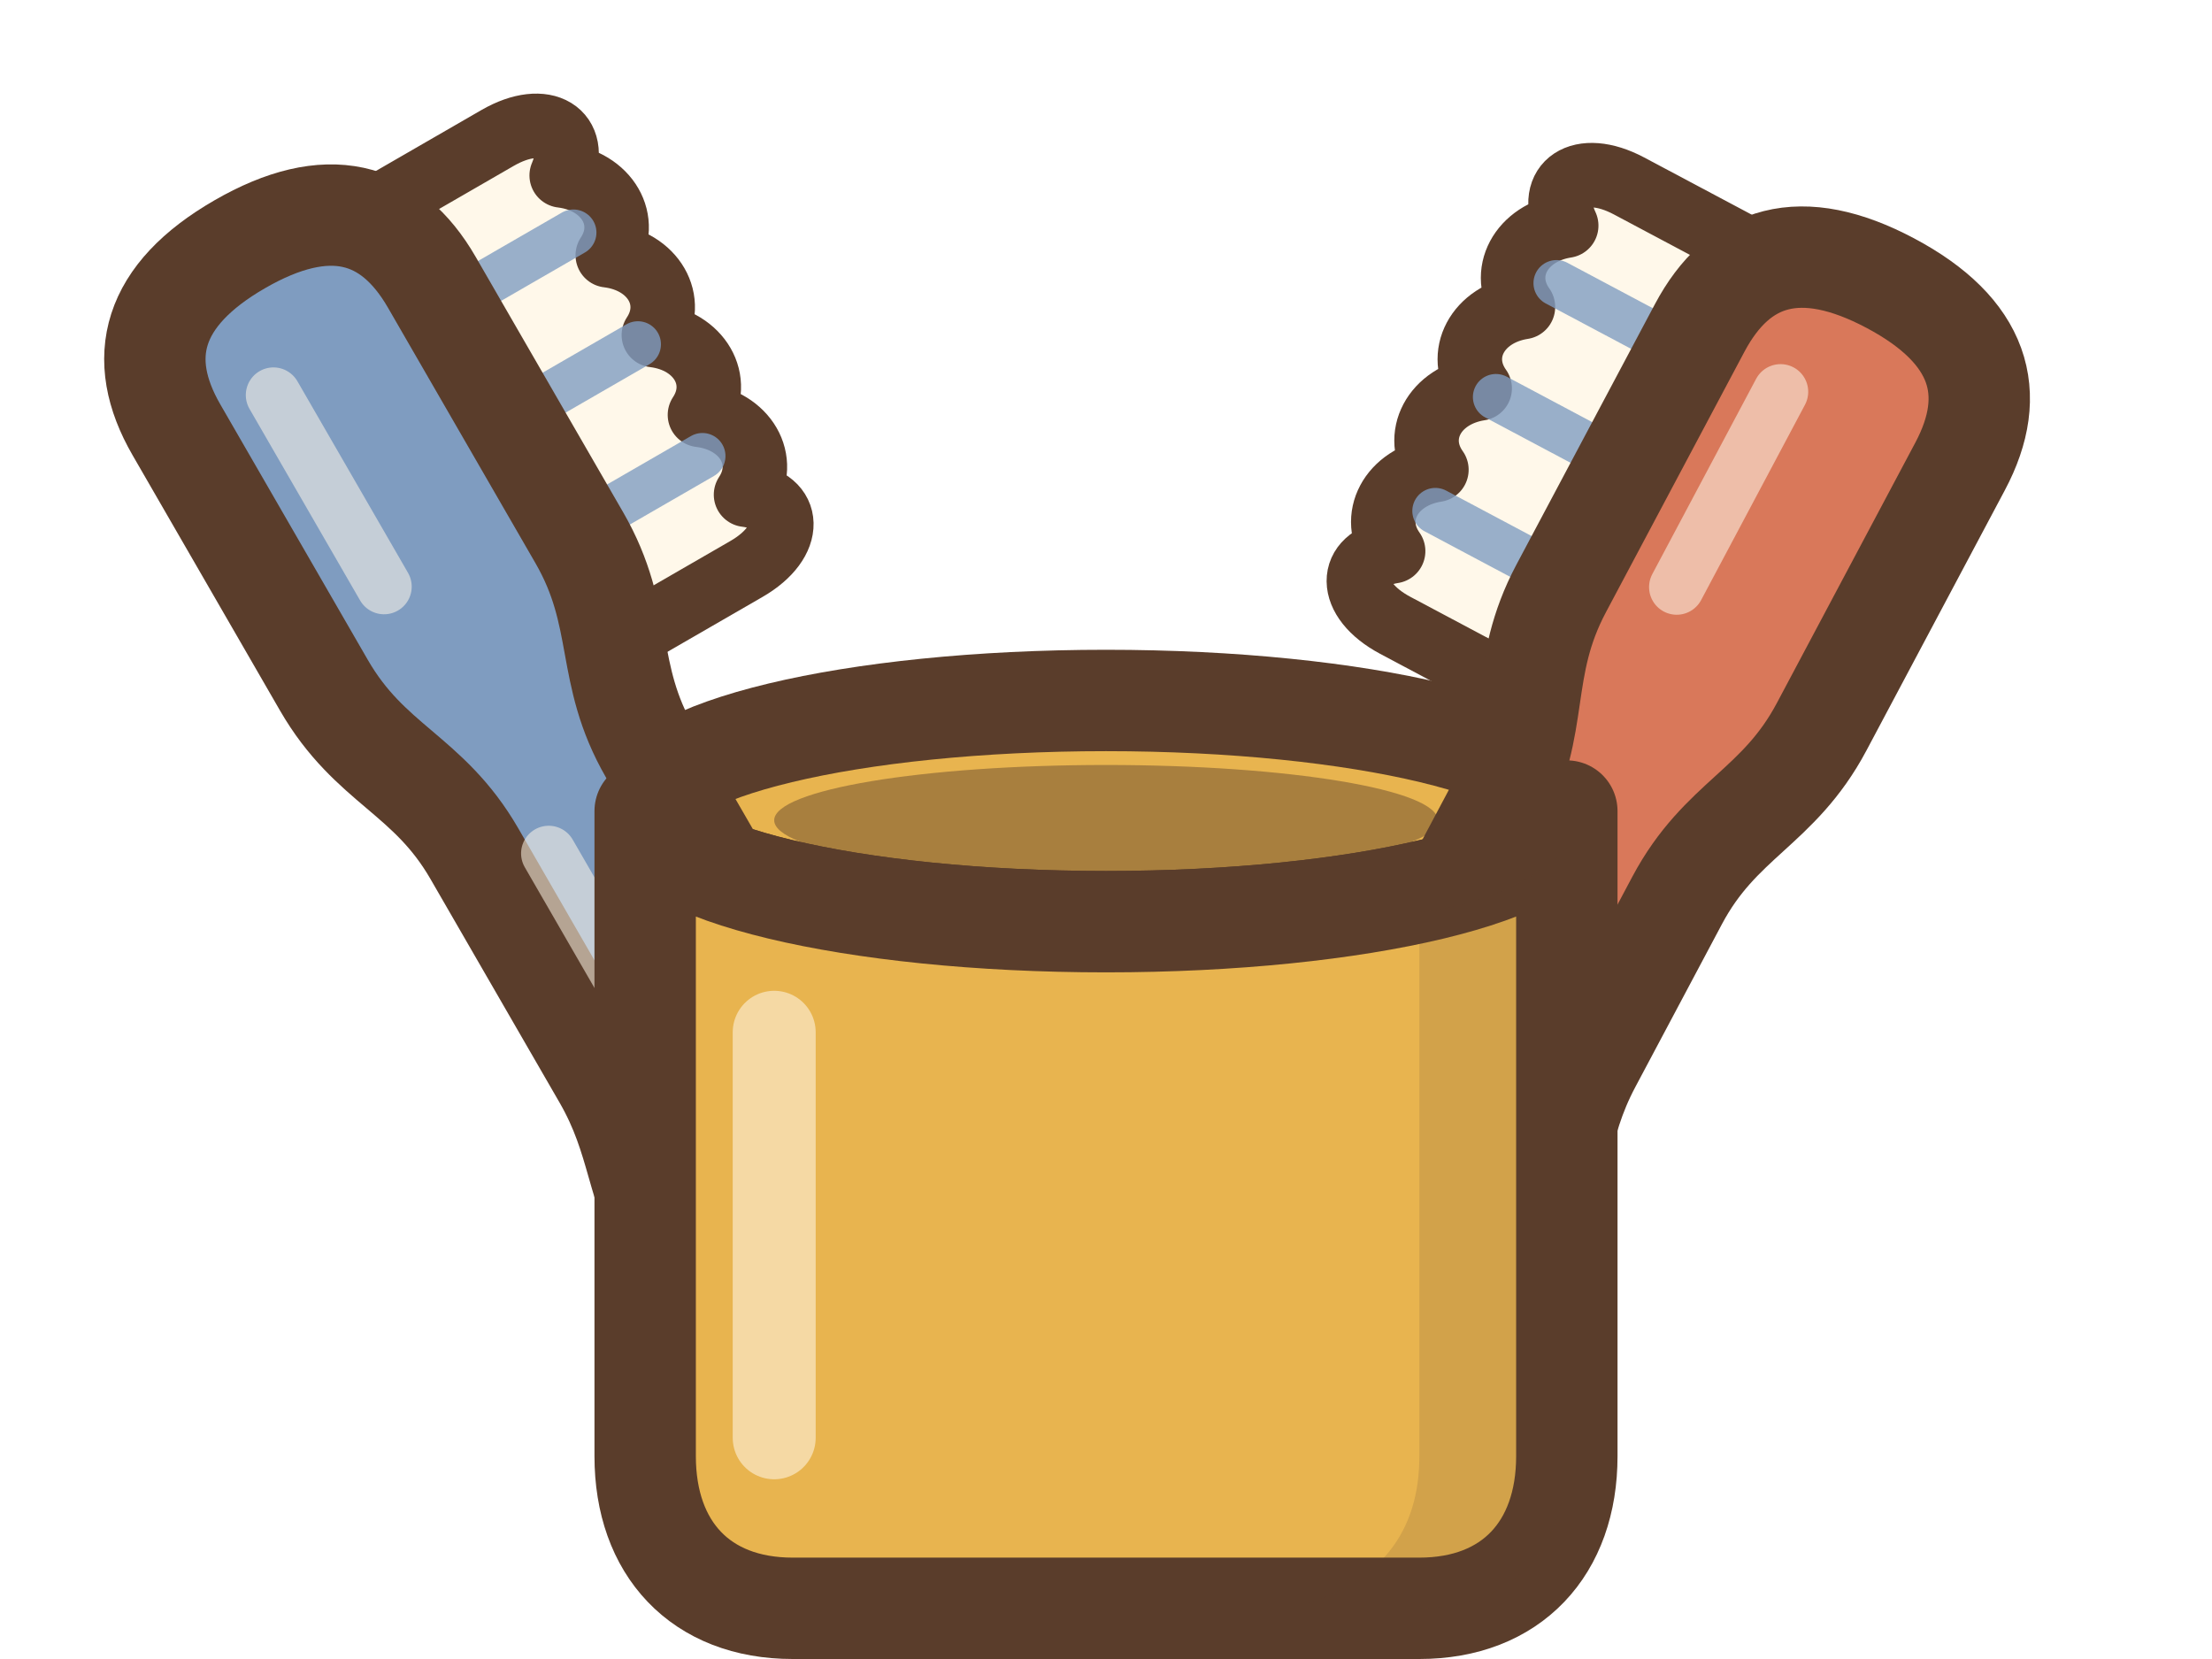
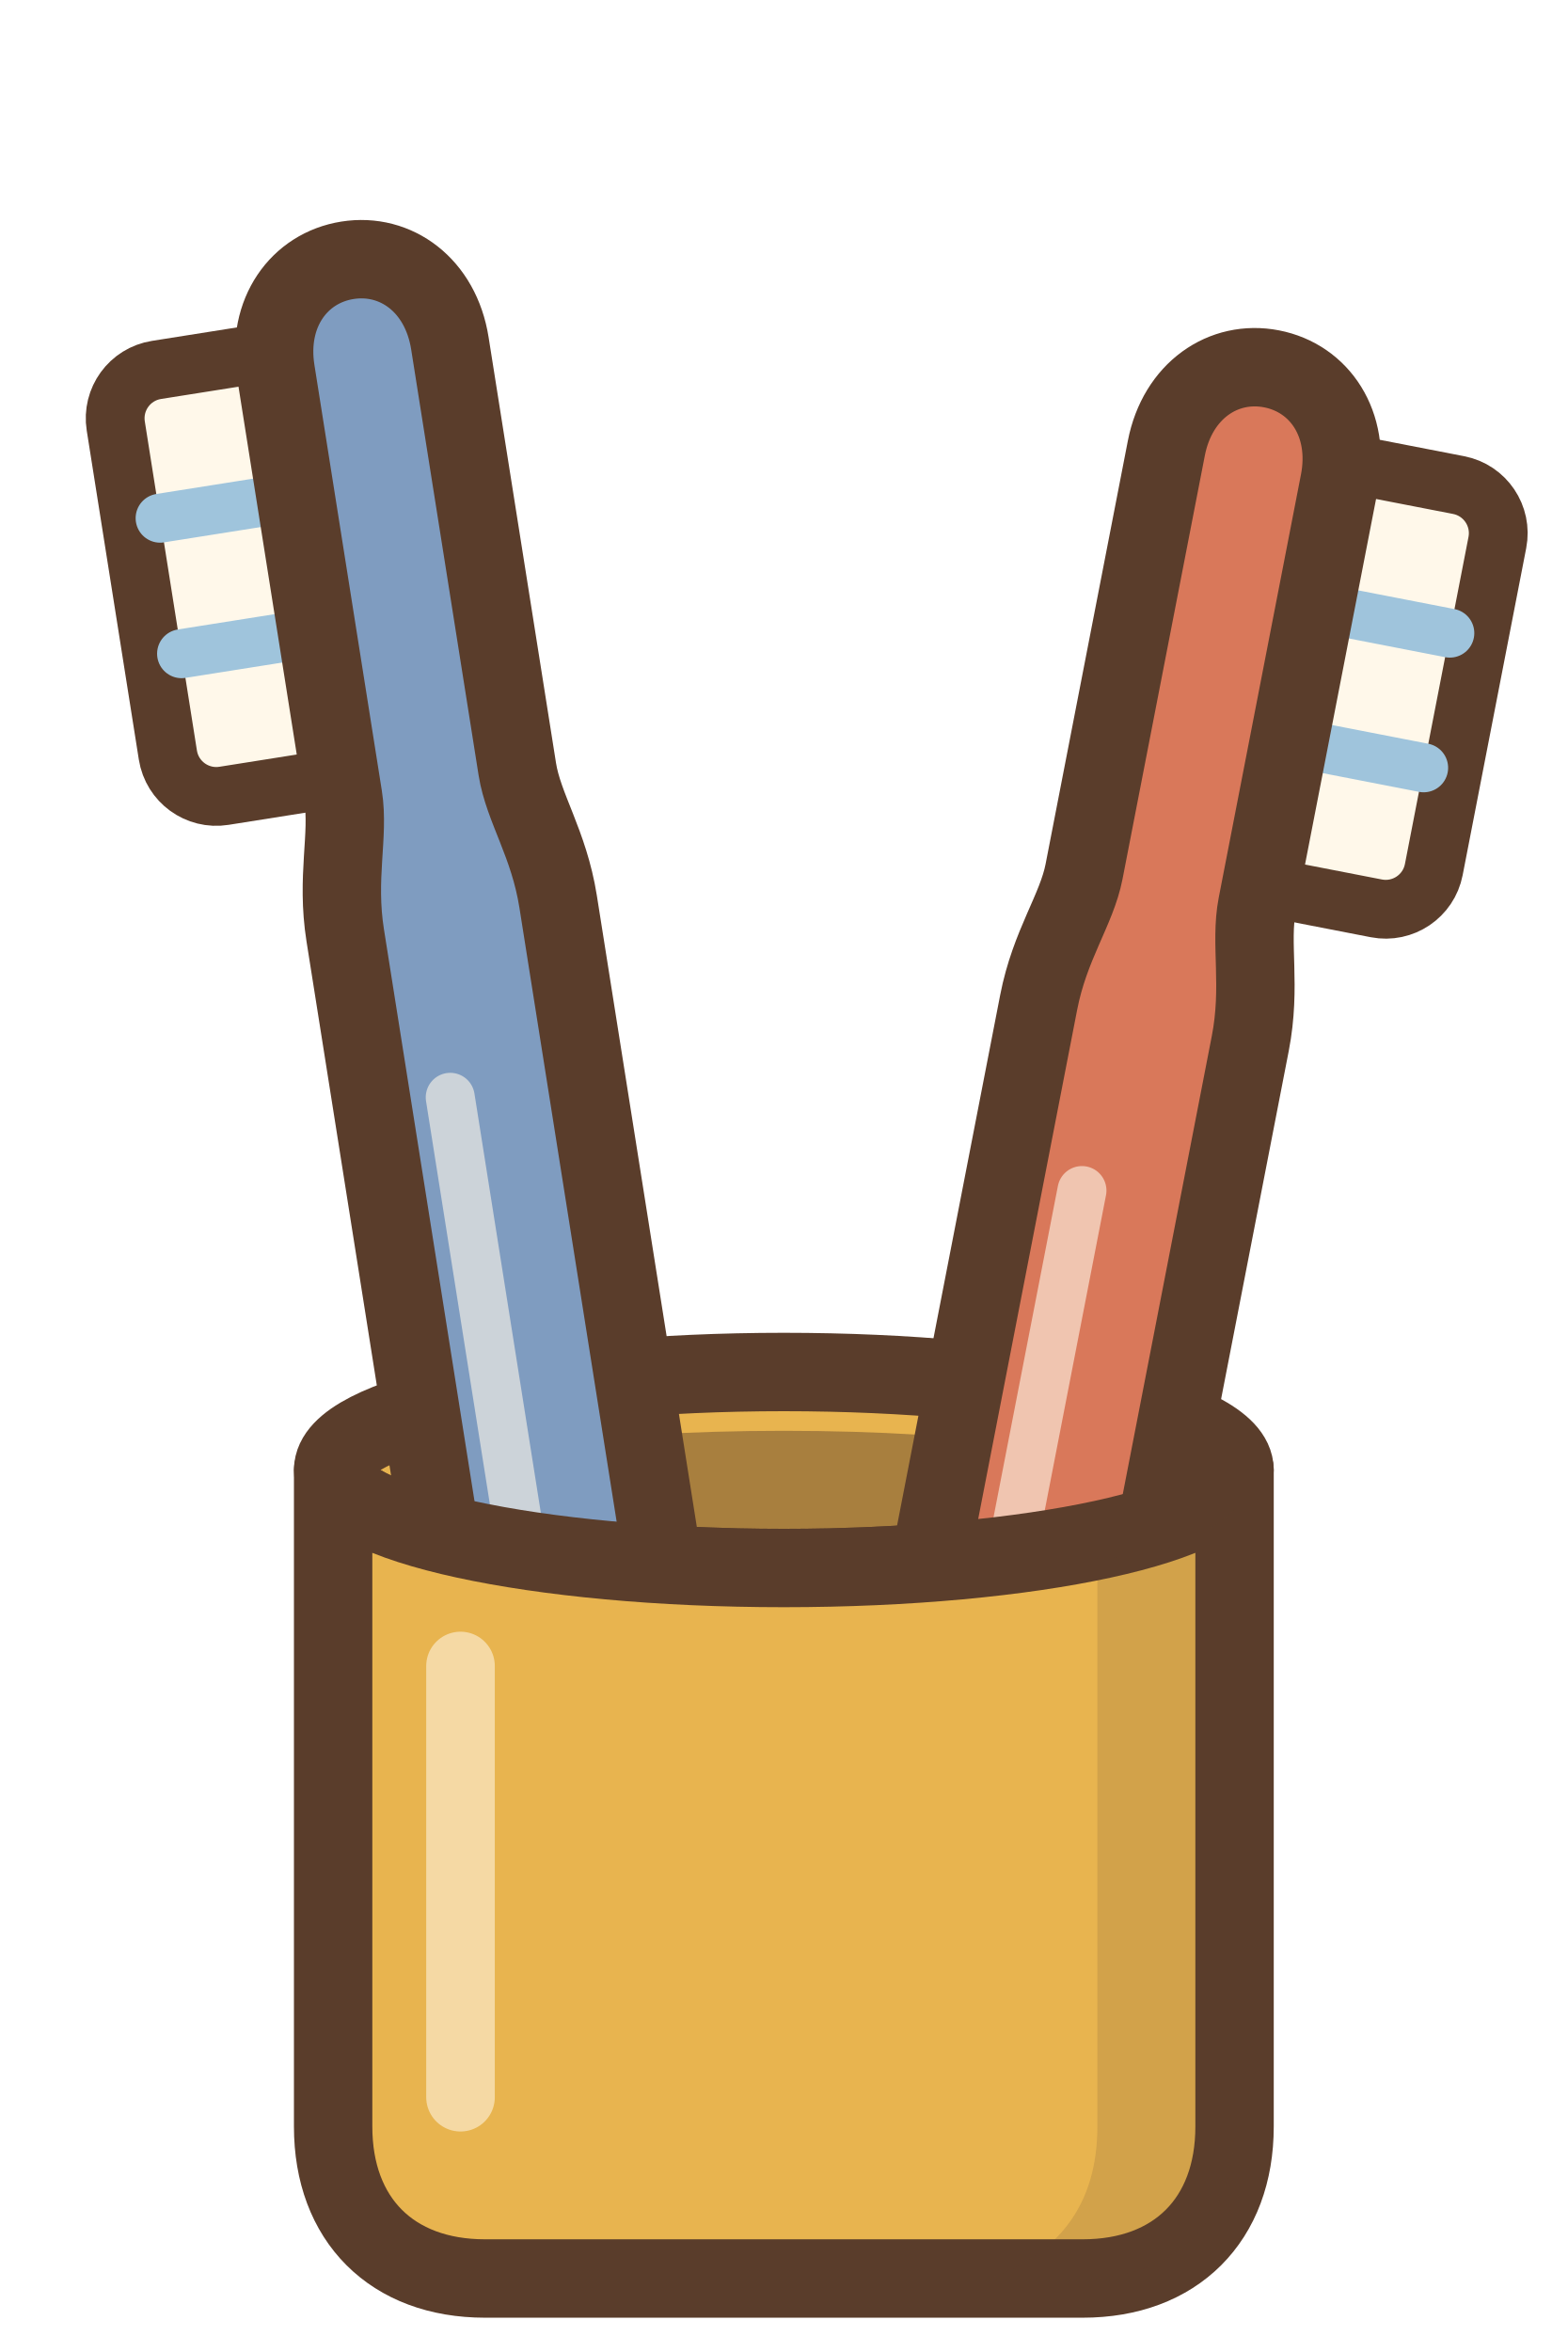
- <svg xmlns="http://www.w3.org/2000/svg" viewBox="0 0 240 180">
-   <g stroke="#5a3d2b" stroke-width="11" stroke-linecap="round" stroke-linejoin="round">
-     <ellipse cx="120" cy="88" rx="50" ry="12" fill="#e8b44f" />
-     <ellipse cx="120" cy="89" rx="36" ry="6" fill="#5a3d2b" opacity=".45" stroke="none" />
-     <g transform="translate(110 172) rotate(-30)">
-       <path d="M14 -164H30C36 -164 38 -160 34 -157C38 -154 38 -149 34 -147C38 -144 38 -139 34 -137C38 -134 38 -129 34 -127C38 -124 38 -119 34 -117C38 -114 36 -110 30 -110H14z" fill="#fff8ea" stroke-width="7" />
-       <path d="M18 -151H32M18 -137H32M18 -123H32" fill="none" stroke="#7f9cc0" stroke-width="5" opacity=".8" />
-       <path d="M0 -168C11 -168 16 -163 16 -154V-122C16 -112 11 -108 11 -98V-70C11 -62 14 -58 14 -50V-16H-14V-50C-14 -58-11 -62-11 -70V-98C-11 -108-16 -112-16 -122V-154C-16 -163-11 -168 0 -168z" fill="#7f9cc0" />
-       <path d="M-5 -152V-128M-4 -94V-60" fill="none" stroke="#fff8ea" stroke-width="6" opacity=".55" />
+ <svg xmlns="http://www.w3.org/2000/svg" viewBox="0 0 160 240">
+   <g stroke="#5a3d2b" stroke-width="8" stroke-linecap="round" stroke-linejoin="round">
+     <ellipse cx="80" cy="150" rx="46" ry="10" fill="#e8b44f" />
+     <ellipse cx="80" cy="151" rx="35" ry="5" fill="#5a3d2b" opacity=".45" stroke="none" />
+     <g transform="translate(68 232) rotate(-9)">
+       <rect x="-26" y="-200" width="20" height="44" rx="5" fill="#fff8ea" stroke-width="6" />
+       <path d="M-23 -185H-10M-23 -171H-10" fill="none" stroke="#9fc4dc" stroke-width="5" />
+       <path d="M-11 -40V-140C-11 -146-9 -150-9 -154V-198C-9 -204-5 -208 0 -208S9 -204 9 -198V-154C9 -150 11 -146 11 -140V-40z" fill="#7f9cc0" />
+       <path d="M-3 -122V-70" fill="none" stroke="#fff8ea" stroke-width="5" opacity=".6" />
    </g>
-     <g transform="translate(130 172) rotate(28)">
-       <path d="M-14 -156H-30C-36 -156-38 -152-34 -149C-38 -146-38 -141-34 -139C-38 -136-38 -131-34 -129C-38 -126-38 -121-34 -119C-38 -116-38 -111-34 -109C-38 -106-36 -102-30 -102H-14z" fill="#fff8ea" stroke-width="7" />
-       <path d="M-18 -143H-32M-18 -129H-32M-18 -115H-32" fill="none" stroke="#7f9cc0" stroke-width="5" opacity=".8" />
-       <path d="M0 -160C11 -160 16 -155 16 -146V-114C16 -104 11 -100 11 -90V-70C11 -62 14 -58 14 -50V-16H-14V-50C-14 -58-11 -62-11 -70V-90C-11 -100-16 -104-16 -114V-146C-16 -155-11 -160 0 -160z" fill="#d9785a" />
-       <path d="M-5 -144V-120M-4 -86V-60" fill="none" stroke="#fff8ea" stroke-width="6" opacity=".55" />
+     <g transform="translate(92 232) rotate(11)">
+       <rect x="6" y="-190" width="20" height="44" rx="5" fill="#fff8ea" stroke-width="6" />
+       <path d="M10 -175H23M10 -161H23" fill="none" stroke="#9fc4dc" stroke-width="5" />
+       <path d="M11 -40V-130C11 -136 9 -140 9 -144V-188C9 -194 5 -198 0 -198S-9 -194-9 -188V-144C-9 -140-11 -136-11 -130V-40z" fill="#d9785a" />
+       <path d="M-3 -112V-66" fill="none" stroke="#fff8ea" stroke-width="5" opacity=".6" />
    </g>
-     <path d="M70 88A50 12 0 0 0 170 88V158C170 168 164 174.5 154 174.5H86C76 174.5 70 168 70 158z" fill="#e8b44f" />
-     <path d="M170 98V158C170 168 164 174.5 154 174.5H140C150 172 154 166 154 158V99C162 98 167 95 170 92z" fill="#5a3d2b" opacity=".16" stroke="none" />
-     <path d="M84 112V156" fill="none" stroke="#fff8ea" stroke-width="9" opacity=".55" />
+     <path d="M34 150A46 10 0 0 0 126 150V217C126 226.5 120 232.5 110.5 232.5H49.5C40 232.5 34 226.5 34 217z" fill="#e8b44f" />
+     <path d="M126 157V217C126 226.5 120 232.5 110.5 232.5H101C108 230 112 225 112 217V159C118 159 123 157 126 154z" fill="#5a3d2b" opacity=".16" stroke="none" />
+     <path d="M47 170V214" fill="none" stroke="#fff8ea" stroke-width="7" opacity=".55" />
  </g>
</svg>
